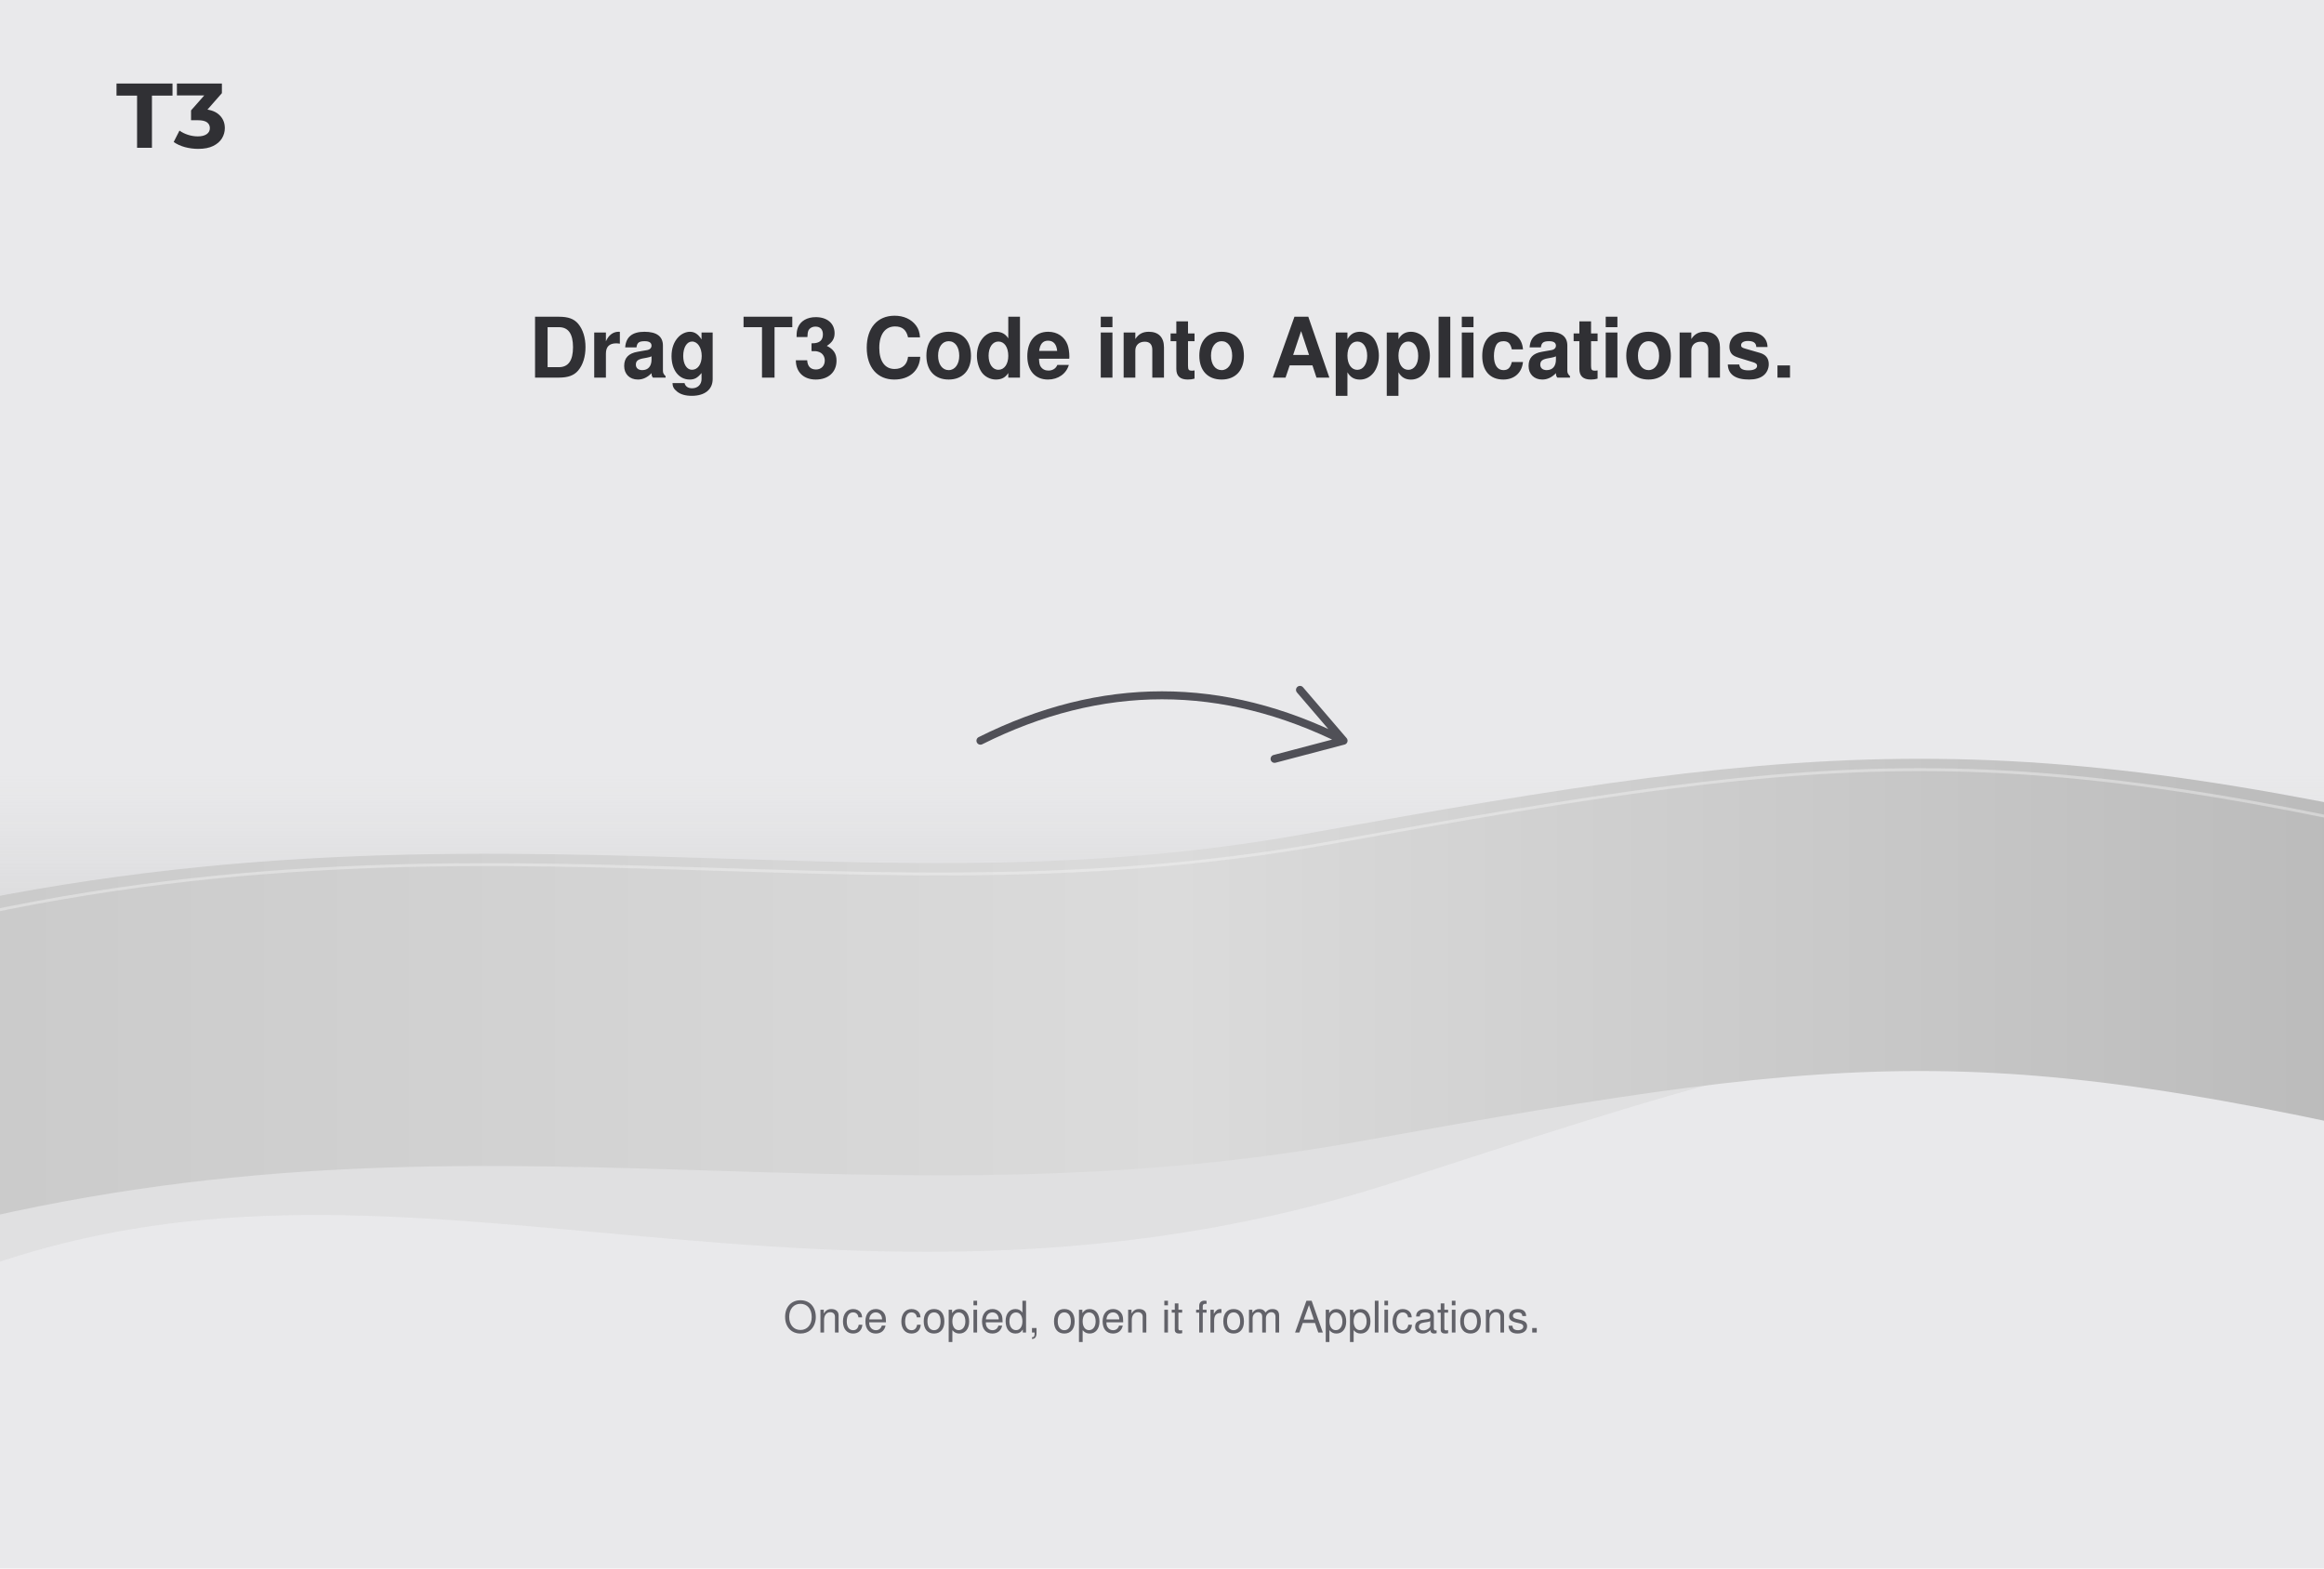
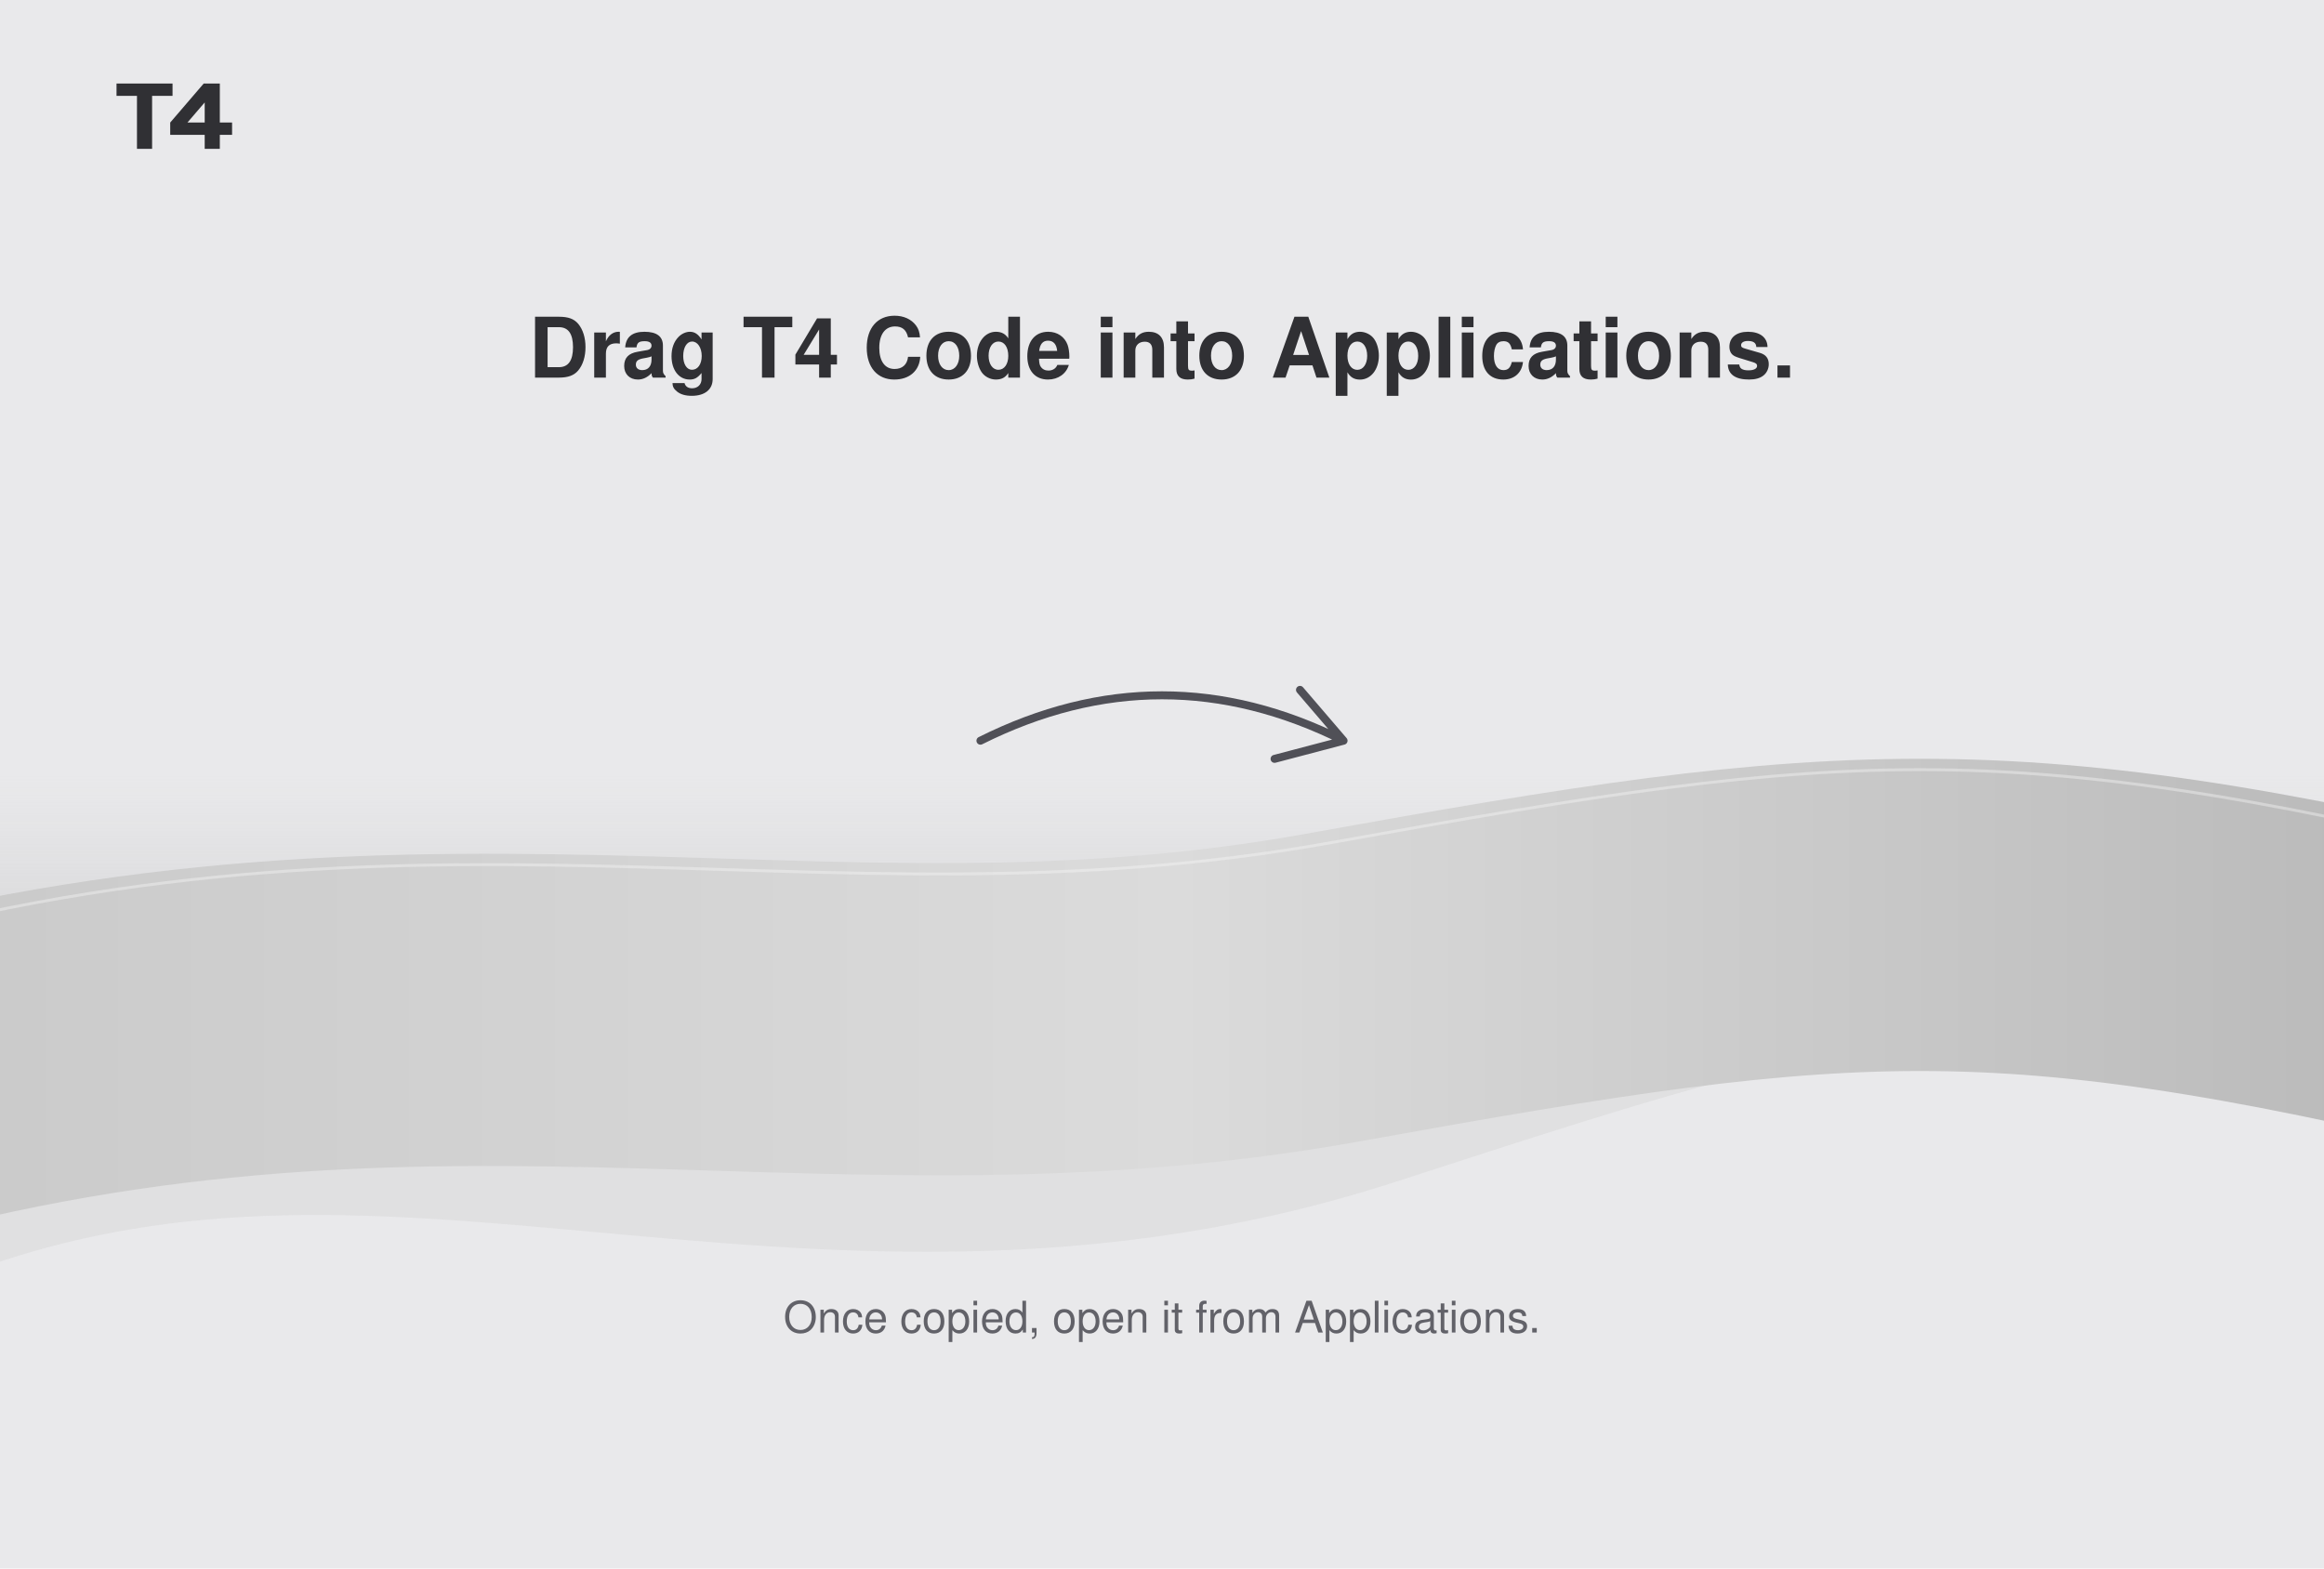
<svg xmlns="http://www.w3.org/2000/svg" width="1280" height="864" viewBox="0 0 640 432">
  <defs>
    <linearGradient id="veil" x1="0" y1="0" x2="0" y2="1">
      <stop stop-color="#B7B7B7" stop-opacity="0" />
      <stop offset=".55" stop-color="#A5A5A5" stop-opacity=".24" />
      <stop offset="1" stop-color="#D1D1D1" stop-opacity=".4" />
    </linearGradient>
    <linearGradient id="silk" x1="0" y1="0" x2="1" y2="0">
      <stop stop-color="#C8C8C8" />
      <stop offset=".5" stop-color="#DBDBDB" />
      <stop offset="1" stop-color="#B5B5B5" />
    </linearGradient>
  </defs>
  <rect width="640" height="432" fill="#E9E9EB" />
  <path d="M-60 293C95 220 214 304 362 256S559 191 707 257" stroke="url(#veil)" stroke-width="146" fill="none" opacity="1" stroke-linecap="round" stroke-linejoin="round" />
  <path d="M-60 306C113 252 223 298 367 272S553 242 707 280" stroke="url(#silk)" stroke-width="86" fill="none" opacity="1" stroke-linecap="round" stroke-linejoin="round" />
  <path d="M-60 266C113 212 223 258 367 232S553 202 707 240" stroke="#F5F5F5" stroke-width="0.8" fill="none" opacity="0.42" stroke-linecap="round" stroke-linejoin="round" />
-   <svg x="32" y="23" width="30" height="18" viewBox="15.531 37 94.394 56.96" fill="#303034">
-     <path d="M33.451 93V47.56H15.531V37H64.331V47.56H46.411V93H33.451ZM86.725 93.96C82.832 93.96 78.965 93.453 75.125 92.44C71.285 91.373 68.032 89.88 65.365 87.96L70.405 78.04C72.539 79.587 75.019 80.813 77.845 81.72C80.672 82.627 83.525 83.08 86.405 83.08C89.659 83.08 92.219 82.44 94.085 81.16C95.952 79.88 96.885 78.12 96.885 75.88C96.885 73.747 96.059 72.067 94.405 70.84C92.752 69.613 90.085 69 86.405 69H80.485V60.44L96.085 42.76L97.525 47.4H68.165V37H107.365V45.4L91.845 63.08L85.285 59.32H89.045C95.925 59.32 101.125 60.867 104.645 63.96C108.165 67.053 109.925 71.027 109.925 75.88C109.925 79.027 109.099 81.987 107.445 84.76C105.792 87.48 103.259 89.693 99.845 91.4C96.432 93.107 92.059 93.96 86.725 93.96Z" />
+   <svg x="32" y="23" width="32" height="18" viewBox="14.5 37 99 56" fill="#303034">
+     <path d="M14.5 37H62.5V47.56H44.98V93H32.02V47.56H14.5V37ZM89.2 37H103V70.44H113.5V81H103V93H90.04V81H60.5V70.44L89.2 37ZM90.04 53.22L75.26 70.44H90.04V53.22Z" />
  </svg>
-   <text x="320" y="104" fill="#303034" font-family="Helvetica" font-size="23" font-weight="700" text-anchor="middle">Drag T3 Code into Applications.</text>
+   <text x="320" y="104" fill="#303034" font-family="Helvetica" font-size="23" font-weight="700" text-anchor="middle">Drag T4 Code into Applications.</text>
  <path d="M270 204Q320 179 370 204M358 190L370 204L351 209" stroke="#505057" stroke-width="2.2" fill="none" opacity="1" stroke-linecap="round" stroke-linejoin="round" />
  <text x="320" y="367" fill="#626269" font-family="Helvetica" font-size="12" font-weight="400" text-anchor="middle">Once copied, open it from Applications.</text>
</svg>
